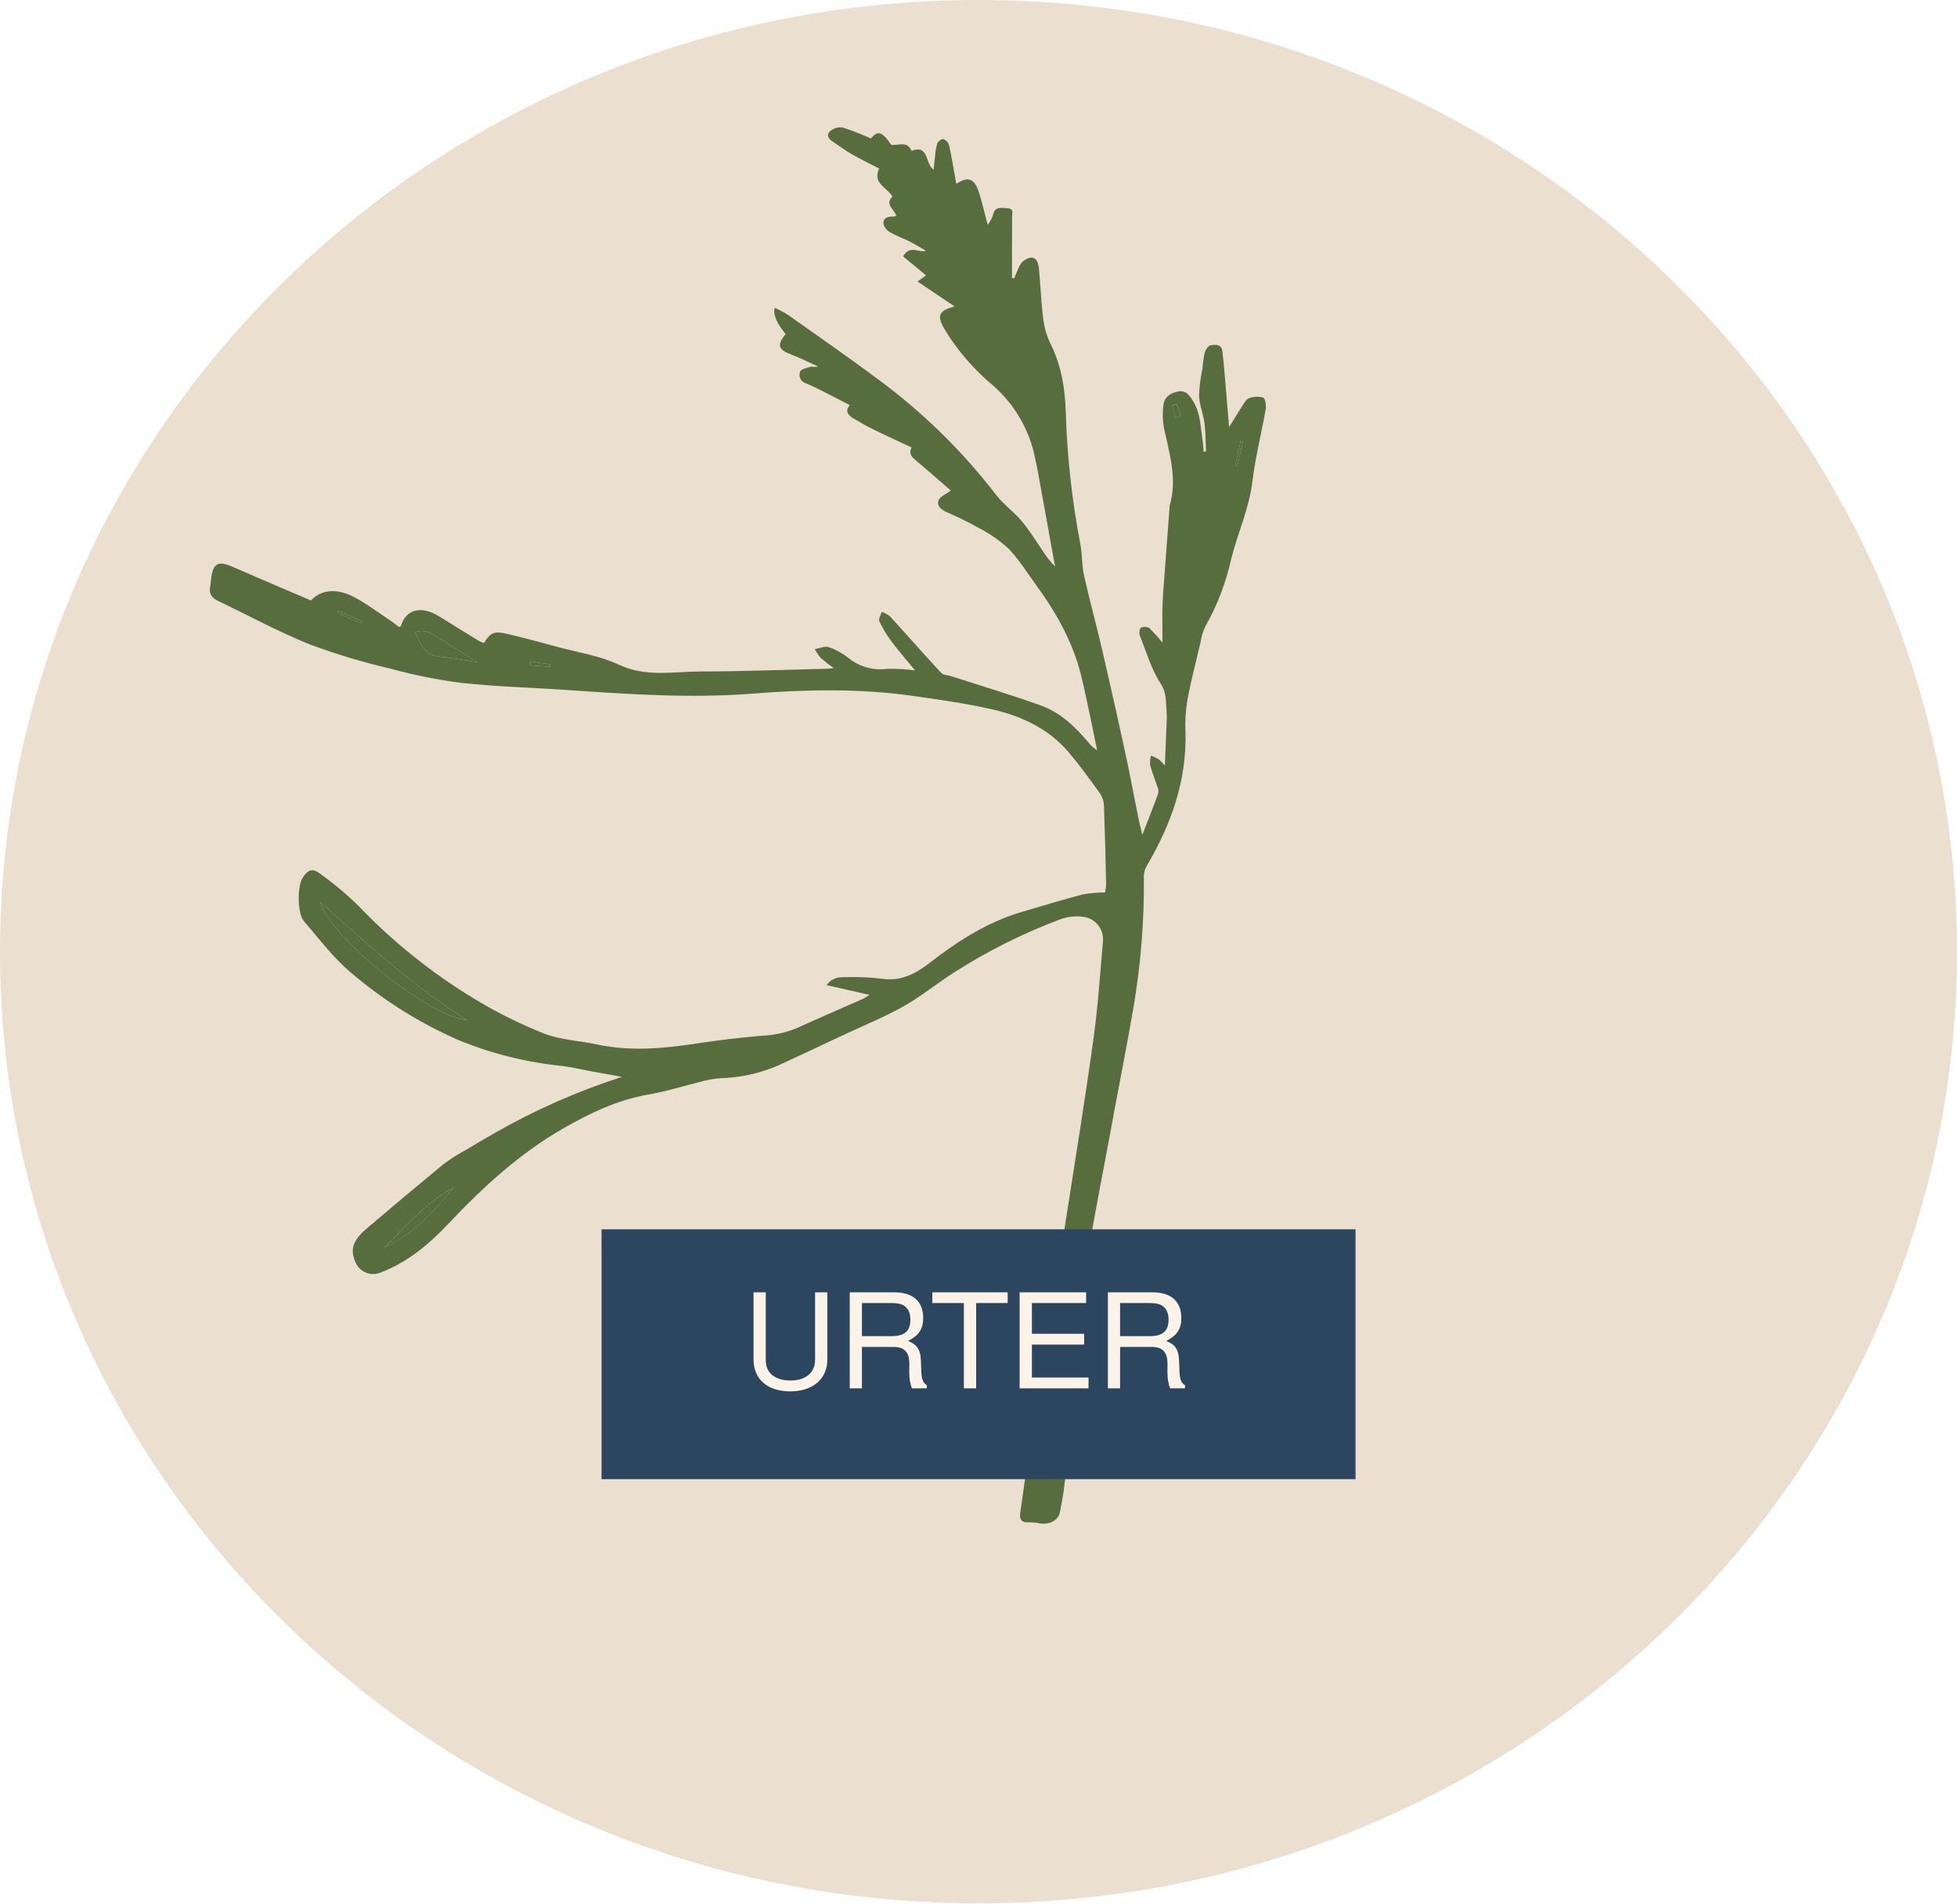
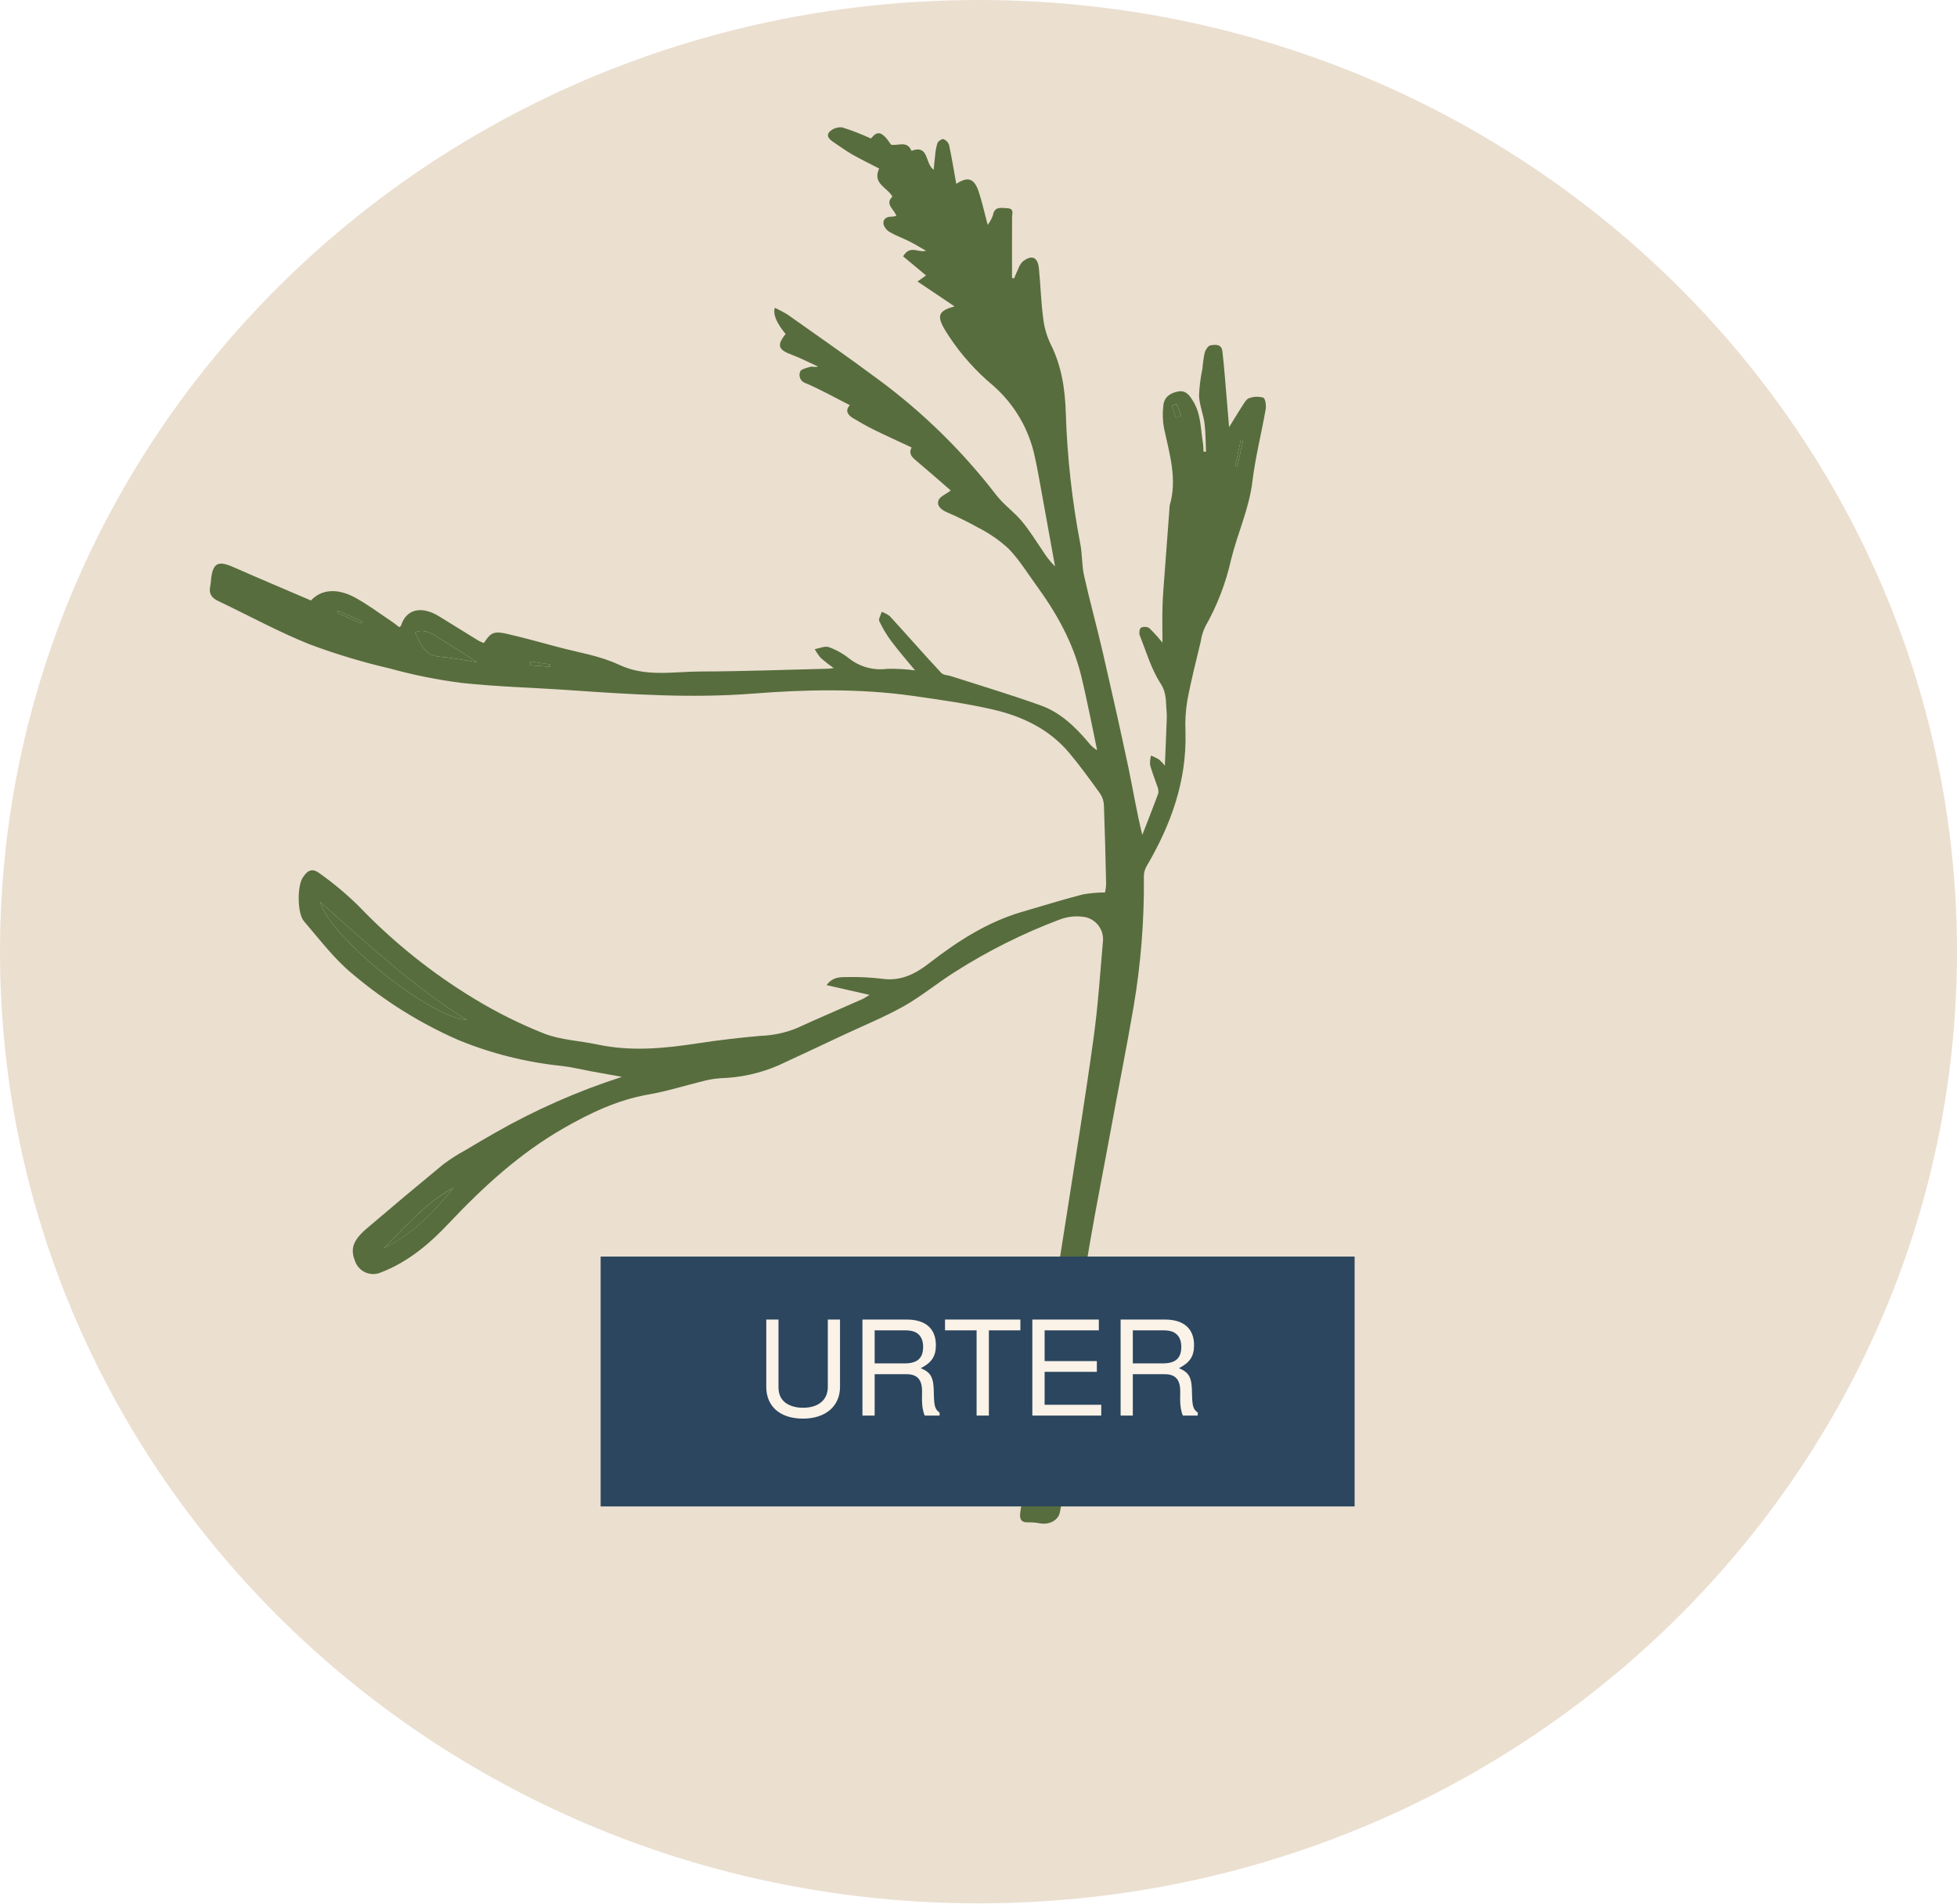
<svg xmlns="http://www.w3.org/2000/svg" width="430.866" height="419.003" viewBox="0 0 430.866 419.003">
-   <g id="Group_472" data-name="Group 472" transform="translate(-274.56 -747.376)">
-     <path id="Path_494" data-name="Path 494" d="M215.433,0c118.98,0,215.433,93.8,215.433,209.5S334.414,419,215.433,419,0,325.206,0,209.5,96.453,0,215.433,0Z" transform="translate(274.56 747.376)" fill="#ebdfd0" />
-     <g id="c" transform="translate(320.799 775.375)">
-       <path id="Path_248" data-name="Path 248" d="M126.782,45.589q-3.091-3.7-2.43-5.826a24.973,24.973,0,0,1,2.9,1.552c6.665,4.719,13.369,9.375,19.92,14.247a130.414,130.414,0,0,1,25.886,25.364c1.628,2.124,3.918,3.727,5.648,5.788,1.679,2,3.066,4.261,4.541,6.424a19.8,19.8,0,0,0,2.8,3.562c-.954-5.266-1.9-10.545-2.862-15.811-.5-2.722-.954-5.444-1.552-8.141a28.649,28.649,0,0,0-9.2-15.849,50.212,50.212,0,0,1-9.667-10.761c-.445-.687-.9-1.361-1.285-2.086-1.425-2.633-.979-3.676,2.442-4.6-2.862-1.921-5.419-3.638-8.154-5.482.865-.611,1.336-.954,1.87-1.336-1.768-1.476-3.434-2.875-5.05-4.21,1.6-2.62,3.358-.687,5.05-1.221-1.221-.687-2.417-1.437-3.663-2.061-1.4-.712-2.9-1.221-4.249-2.01a3,3,0,0,1-1.45-1.781c-.165-1.259.8-1.692,1.972-1.666a6.14,6.14,0,0,0,.852-.153c-.432-1.463-2.62-2.557-.852-4.249-1.132-2.035-4.478-2.849-2.926-6.182-1.984-1.03-4.007-2.01-5.966-3.116C140,5.2,138.74,4.261,137.429,3.4c-.878-.572-1.908-1.361-1.068-2.353A3.415,3.415,0,0,1,139.2.05a53.787,53.787,0,0,1,6.309,2.442c1.348-1.6,2.264-1.883,4.452,1.374,1.6.267,3.5-.979,4.478,1.336,3.918-1.45,2.913,2.811,4.885,4.16.114-1.119.191-2.112.318-3.1a12.2,12.2,0,0,1,.509-2.748c.165-.432.992-.992,1.323-.89a2.108,2.108,0,0,1,1.247,1.323c.6,2.8,1.056,5.622,1.577,8.535,2.582-1.73,4.007-1.208,4.986,1.844.687,2.137,1.183,4.35,1.934,7.174a8.211,8.211,0,0,0,1.145-2.073c.343-2.048,1.768-1.654,3.142-1.59,1.59.076,1.081,1.119,1.081,2.023-.025,4.439-.013,8.879-.013,13.318l.458.114c.331-.763.623-1.552.992-2.29a4.03,4.03,0,0,1,.878-1.4c1.972-1.577,3.333-1.056,3.587,1.45.369,3.613.458,7.263.929,10.876a18.1,18.1,0,0,0,1.615,5.737c2.455,4.846,3.231,10.024,3.384,15.328A184.248,184.248,0,0,0,191.618,91.8c.432,2.277.318,4.656.814,6.907,1.259,5.622,2.8,11.181,4.1,16.8,1.946,8.446,3.854,16.905,5.648,25.377,1.03,4.9,1.819,9.833,3.078,14.921,1.183-3.053,2.4-6.106,3.524-9.184a2.782,2.782,0,0,0-.254-1.59c-.509-1.552-1.145-3.066-1.552-4.643a6.139,6.139,0,0,1,.2-2.061,16.989,16.989,0,0,1,1.743.852,10.172,10.172,0,0,1,1.31,1.374c.14-3.574.28-6.653.394-9.731a16.112,16.112,0,0,0,0-2.073c-.229-2.112.076-4.1-1.323-6.258-2.086-3.206-3.18-7.06-4.617-10.672-.178-.458-.025-1.463.28-1.628a1.983,1.983,0,0,1,1.819.064,35.7,35.7,0,0,1,2.913,3.218c0-2.773-.064-5.419.013-8.065.076-2.379.28-4.757.458-7.123q.534-7.212,1.081-14.438a2.7,2.7,0,0,1,.038-.56c1.73-5.851-.051-11.423-1.259-17.071a16.442,16.442,0,0,1-.127-5c.191-1.883,1.641-2.773,3.371-3.053,1.666-.267,2.468,1,3.193,2.188,1.743,2.824,1.615,6.118,2.15,9.235a17.965,17.965,0,0,1,.127,1.844h.547c-.1-2.086-.064-4.185-.331-6.246-.267-2.035-1.119-4.032-1.208-6.068a34.475,34.475,0,0,1,.75-5.966,26.892,26.892,0,0,1,.5-3.536c.178-.623.763-1.5,1.272-1.59,1.03-.165,2.417-.356,2.62,1.31.229,1.87.382,3.74.547,5.61.305,3.549.585,7.1.929,11.1,1.221-1.984,2.175-3.574,3.18-5.114.331-.509.776-1.17,1.285-1.3a5.141,5.141,0,0,1,3.053-.1c.483.229.674,1.717.534,2.569-.929,5.317-2.277,10.583-2.926,15.926-.725,6.017-3.295,11.436-4.707,17.223a53.162,53.162,0,0,1-5.673,14.7,11.271,11.271,0,0,0-.979,3.218c-1.03,4.338-2.15,8.663-2.964,13.038a33.321,33.321,0,0,0-.407,6.945c.305,10.749-3.18,20.365-8.523,29.473a4.511,4.511,0,0,0-.636,2.239,161.813,161.813,0,0,1-2.252,28.7c-1.539,9.031-3.358,18.025-5,27.031-3.091,16.88-6.754,33.7-7.912,50.83-.547,8.065-1.7,16.066-2,24.143a68.367,68.367,0,0,1-1.323,9.311c-.318,1.781-2.29,2.811-4.274,2.493a13.623,13.623,0,0,0-2.773-.242c-1.59.089-1.844-.916-1.692-2.061q1.374-9.884,2.875-19.755c.789-5.152,1.7-10.278,2.531-15.417q2.461-15.322,4.859-30.656c2.01-12.911,4.109-25.81,5.889-38.746.992-7.149,1.45-14.361,2.086-21.548a4.994,4.994,0,0,0-3.8-5.025,10.629,10.629,0,0,0-5.648.471,124.082,124.082,0,0,0-23.354,11.69c-3.752,2.379-7.212,5.253-11.079,7.429-4.249,2.391-8.8,4.236-13.229,6.309-4.77,2.239-9.527,4.49-14.3,6.691a34.689,34.689,0,0,1-12.758,2.849,20.251,20.251,0,0,0-3.689.585c-4.083.992-8.1,2.29-12.237,3-6.754,1.183-12.771,4.045-18.635,7.4-9.706,5.546-17.8,12.987-25.428,21.078-4.21,4.465-8.955,8.446-14.857,10.7A4.219,4.219,0,0,1,32,249.8c-1.2-2.849-.585-4.745,2.646-7.48q8.3-7.079,16.727-14.018a40.534,40.534,0,0,1,4.9-3.129c2.15-1.3,4.312-2.544,6.487-3.8a148,148,0,0,1,27.934-12.313c-2.391-.432-4.541-.814-6.691-1.208-2.213-.407-4.414-.954-6.653-1.208a81.643,81.643,0,0,1-22.718-5.711A94.978,94.978,0,0,1,31.355,186.39c-4.02-3.295-7.238-7.607-10.66-11.575-1.514-1.755-1.5-7.734-.293-9.6,1.107-1.7,2.124-2.162,3.727-.954a70.126,70.126,0,0,1,8.624,7.225,124.361,124.361,0,0,0,25.5,20.429,102.235,102.235,0,0,0,15.315,7.619c3.689,1.425,7.861,1.577,11.792,2.417,7.327,1.552,14.6.865,21.9-.254,4.643-.712,9.324-1.259,14.005-1.666a23.113,23.113,0,0,0,7.848-1.666c4.859-2.213,9.769-4.312,14.641-6.475a15.792,15.792,0,0,0,1.437-.878c-3.295-.75-6.373-1.45-9.451-2.15,1.463-1.959,3.269-1.755,4.935-1.768a52.457,52.457,0,0,1,7.34.382c4.07.56,7.263-1.056,10.342-3.447,6.22-4.821,12.8-9.07,20.454-11.3,4.439-1.3,8.853-2.659,13.331-3.829a28.782,28.782,0,0,1,4.91-.432,10.036,10.036,0,0,0,.242-1.794c-.127-5.775-.267-11.563-.483-17.338a5.044,5.044,0,0,0-.84-2.633c-2.2-3.053-4.414-6.118-6.831-8.993-4.388-5.215-10.329-8.027-16.778-9.515-5.8-1.336-11.715-2.162-17.618-3-11.728-1.666-23.507-1.425-35.273-.5-13.394,1.043-26.738.178-40.094-.75-8.014-.56-16.066-.75-24.041-1.615a113.394,113.394,0,0,1-15.633-3.142,143.746,143.746,0,0,1-17.77-5.343c-6.882-2.76-13.42-6.347-20.136-9.54-1.463-.687-2.124-1.666-1.743-3.282a14.237,14.237,0,0,0,.178-1.5c.407-3.613,1.552-4.172,4.935-2.671,5.673,2.506,11.4,4.91,17.058,7.34,2.213-2.417,5.711-2.786,9.617-.687,2.811,1.514,5.381,3.46,8.039,5.228.623.407,1.2.89,1.755,1.323.216-.153.369-.216.407-.305,1.145-3.663,4.452-4.478,8.408-2.061,2.888,1.768,5.762,3.562,8.65,5.343a8.3,8.3,0,0,0,1.2.522c1.476-2.315,2.226-2.684,5.126-2.01,3.663.852,7.289,1.844,10.914,2.824,4.592,1.247,9.438,1.959,13.674,3.956,5.94,2.8,11.932,1.514,17.91,1.5,9.362-.025,18.724-.382,28.086-.611.343,0,.687-.076,1.31-.14a32.27,32.27,0,0,1-2.837-2.213,10.633,10.633,0,0,1-1.336-1.959c1.043-.178,2.213-.738,3.091-.445a15.642,15.642,0,0,1,4.427,2.468,11.167,11.167,0,0,0,8.408,2.315,37.879,37.879,0,0,1,6.157.343c-1.832-2.226-3.574-4.223-5.164-6.335a26.009,26.009,0,0,1-2.709-4.49c-.229-.5.331-1.374.534-2.073a6.46,6.46,0,0,1,1.781.967c3.8,4.147,7.5,8.383,11.334,12.5.432.471,1.387.458,2.1.687,6.627,2.137,13.305,4.121,19.844,6.475,4.287,1.552,7.543,4.694,10.456,8.141a7.017,7.017,0,0,0,1.908,1.717c-.471-2.328-.941-4.668-1.437-7-.674-3.129-1.31-6.271-2.073-9.388-1.794-7.378-5.457-13.852-9.884-19.933-2-2.748-3.791-5.686-6.131-8.09a29.6,29.6,0,0,0-6.615-4.579,72.926,72.926,0,0,0-6.933-3.409c-1.208-.547-2.29-1.361-1.857-2.62.293-.84,1.59-1.323,2.7-2.175-2.417-2.1-5.075-4.439-7.8-6.729-.89-.75-1.463-1.488-.827-2.748-2.773-1.3-5.559-2.557-8.294-3.905-1.577-.776-3.1-1.641-4.617-2.557-1.2-.725-1.743-1.692-.687-2.849-3.307-1.666-6.475-3.485-9.82-4.872a1.881,1.881,0,0,1-1.107-2.506c.1-.5,1.45-.84,2.29-1.069.432-.114.967.178,1.615-.064-1.921-.865-3.791-1.857-5.762-2.582-3-1.107-3.345-2.1-1.336-4.579ZM24.231,170.541c2.379,8.039,24.169,25.441,32.322,26C44.571,189.061,34.522,179.661,24.231,170.541Zm34.574-52.777c-3.256-2.061-6.182-3.969-9.171-5.788-1.323-.814-2.722-1.514-4.49-.75,1.2,2.48,2.01,5.037,5.355,5.33,2.671.229,5.3.763,8.306,1.221Zm-20.543,129c6.322-3.078,11.067-7.937,15.353-13.318C47.522,236.75,43.1,242.016,38.262,246.761ZM212.81,60.917c-.343.127-.687.267-1.043.394l.878,2.633,1.145-.42c-.331-.878-.661-1.743-.979-2.62Zm14.628,8.166-.509-.114-1.221,5.686c.14.025.293.064.432.089C226.573,72.861,227.006,70.966,227.438,69.084ZM33.225,109.191l.318-.407q-2.671-1.164-5.355-2.341c-.064.153-.127.305-.2.458,1.743.763,3.485,1.526,5.241,2.29Zm41.646,9.591v-.522l-4.325-.649c-.025.28-.064.56-.089.84C71.932,118.565,73.4,118.667,74.871,118.782Z" transform="translate(0)" fill="#576d3d" />
-       <path id="Path_249" data-name="Path 249" d="M19.04,134.07c10.3,9.12,20.352,18.521,32.322,26C43.2,159.511,21.419,142.109,19.04,134.07Z" transform="translate(5.191 36.471)" fill="#576d3d" />
-       <path id="Path_250" data-name="Path 250" d="M49.142,94.059c-3-.458-5.635-.992-8.306-1.221-3.333-.28-4.147-2.837-5.355-5.33,1.768-.75,3.167-.051,4.49.75,2.977,1.819,5.9,3.727,9.171,5.788Z" transform="translate(9.663 23.717)" fill="#576d3d" />
-       <path id="Path_251" data-name="Path 251" d="M30.07,196.848c4.834-4.757,9.26-10.011,15.353-13.318C41.137,188.923,36.392,193.783,30.07,196.848Z" transform="translate(8.192 49.925)" fill="#576d3d" />
-       <path id="Path_252" data-name="Path 252" d="M167.513,47.89c.331.878.661,1.743.979,2.62l-1.145.42L166.47,48.3c.343-.127.687-.267,1.043-.394Z" transform="translate(45.297 13.027)" fill="#576d3d" />
-       <path id="Path_253" data-name="Path 253" d="M179.16,54.334c-.432,1.883-.865,3.778-1.3,5.661-.14-.025-.293-.064-.432-.089l1.221-5.686Z" transform="translate(48.278 14.749)" fill="#576d3d" />
-       <path id="Path_254" data-name="Path 254" d="M27.231,86.428c-1.743-.763-3.485-1.526-5.241-2.29.064-.153.127-.305.2-.458q2.671,1.164,5.355,2.341l-.318.407Z" transform="translate(5.994 22.763)" fill="#576d3d" />
-       <path id="Path_255" data-name="Path 255" d="M59.794,93.63c-1.476-.114-2.938-.216-4.414-.331.025-.28.064-.56.089-.84l4.325.649Z" transform="translate(15.077 25.151)" fill="#576d3d" />
+   <defs>
+     <style>.a{fill:#ebdfd0;}.b{fill:#576d3d;}.c{fill:#2b465e;}.d{fill:#fbf2e8;font-size:29px;font-family:Helvetica;}</style>
+   </defs>
+   <g transform="translate(-183.76 -747.376)">
+     <path class="a" d="M215.433,0c118.98,0,215.433,93.8,215.433,209.5S334.414,419,215.433,419,0,325.206,0,209.5,96.453,0,215.433,0Z" transform="translate(183.76 747.376)" />
+     <g transform="translate(229.999 775.375)">
+       <path class="b" d="M126.782,45.589q-3.091-3.7-2.43-5.826a24.973,24.973,0,0,1,2.9,1.552c6.665,4.719,13.369,9.375,19.92,14.247a130.414,130.414,0,0,1,25.886,25.364c1.628,2.124,3.918,3.727,5.648,5.788,1.679,2,3.066,4.261,4.541,6.424a19.8,19.8,0,0,0,2.8,3.562c-.954-5.266-1.9-10.545-2.862-15.811-.5-2.722-.954-5.444-1.552-8.141a28.649,28.649,0,0,0-9.2-15.849,50.212,50.212,0,0,1-9.667-10.761c-.445-.687-.9-1.361-1.285-2.086-1.425-2.633-.979-3.676,2.442-4.6-2.862-1.921-5.419-3.638-8.154-5.482.865-.611,1.336-.954,1.87-1.336-1.768-1.476-3.434-2.875-5.05-4.21,1.6-2.62,3.358-.687,5.05-1.221-1.221-.687-2.417-1.437-3.663-2.061-1.4-.712-2.9-1.221-4.249-2.01a3,3,0,0,1-1.45-1.781c-.165-1.259.8-1.692,1.972-1.666a6.14,6.14,0,0,0,.852-.153c-.432-1.463-2.62-2.557-.852-4.249-1.132-2.035-4.478-2.849-2.926-6.182-1.984-1.03-4.007-2.01-5.966-3.116C140,5.2,138.74,4.261,137.429,3.4c-.878-.572-1.908-1.361-1.068-2.353A3.415,3.415,0,0,1,139.2.05a53.787,53.787,0,0,1,6.309,2.442c1.348-1.6,2.264-1.883,4.452,1.374,1.6.267,3.5-.979,4.478,1.336,3.918-1.45,2.913,2.811,4.885,4.16.114-1.119.191-2.112.318-3.1a12.2,12.2,0,0,1,.509-2.748c.165-.432.992-.992,1.323-.89a2.108,2.108,0,0,1,1.247,1.323c.6,2.8,1.056,5.622,1.577,8.535,2.582-1.73,4.007-1.208,4.986,1.844.687,2.137,1.183,4.35,1.934,7.174a8.211,8.211,0,0,0,1.145-2.073c.343-2.048,1.768-1.654,3.142-1.59,1.59.076,1.081,1.119,1.081,2.023-.025,4.439-.013,8.879-.013,13.318l.458.114c.331-.763.623-1.552.992-2.29a4.03,4.03,0,0,1,.878-1.4c1.972-1.577,3.333-1.056,3.587,1.45.369,3.613.458,7.263.929,10.876a18.1,18.1,0,0,0,1.615,5.737c2.455,4.846,3.231,10.024,3.384,15.328A184.248,184.248,0,0,0,191.618,91.8c.432,2.277.318,4.656.814,6.907,1.259,5.622,2.8,11.181,4.1,16.8,1.946,8.446,3.854,16.905,5.648,25.377,1.03,4.9,1.819,9.833,3.078,14.921,1.183-3.053,2.4-6.106,3.524-9.184a2.782,2.782,0,0,0-.254-1.59c-.509-1.552-1.145-3.066-1.552-4.643a6.139,6.139,0,0,1,.2-2.061,16.989,16.989,0,0,1,1.743.852,10.172,10.172,0,0,1,1.31,1.374c.14-3.574.28-6.653.394-9.731a16.112,16.112,0,0,0,0-2.073c-.229-2.112.076-4.1-1.323-6.258-2.086-3.206-3.18-7.06-4.617-10.672-.178-.458-.025-1.463.28-1.628a1.983,1.983,0,0,1,1.819.064,35.7,35.7,0,0,1,2.913,3.218c0-2.773-.064-5.419.013-8.065.076-2.379.28-4.757.458-7.123q.534-7.212,1.081-14.438a2.7,2.7,0,0,1,.038-.56c1.73-5.851-.051-11.423-1.259-17.071a16.442,16.442,0,0,1-.127-5c.191-1.883,1.641-2.773,3.371-3.053,1.666-.267,2.468,1,3.193,2.188,1.743,2.824,1.615,6.118,2.15,9.235a17.965,17.965,0,0,1,.127,1.844h.547c-.1-2.086-.064-4.185-.331-6.246-.267-2.035-1.119-4.032-1.208-6.068a34.475,34.475,0,0,1,.75-5.966,26.892,26.892,0,0,1,.5-3.536c.178-.623.763-1.5,1.272-1.59,1.03-.165,2.417-.356,2.62,1.31.229,1.87.382,3.74.547,5.61.305,3.549.585,7.1.929,11.1,1.221-1.984,2.175-3.574,3.18-5.114.331-.509.776-1.17,1.285-1.3a5.141,5.141,0,0,1,3.053-.1c.483.229.674,1.717.534,2.569-.929,5.317-2.277,10.583-2.926,15.926-.725,6.017-3.295,11.436-4.707,17.223a53.162,53.162,0,0,1-5.673,14.7,11.271,11.271,0,0,0-.979,3.218c-1.03,4.338-2.15,8.663-2.964,13.038a33.321,33.321,0,0,0-.407,6.945c.305,10.749-3.18,20.365-8.523,29.473a4.511,4.511,0,0,0-.636,2.239,161.813,161.813,0,0,1-2.252,28.7c-1.539,9.031-3.358,18.025-5,27.031-3.091,16.88-6.754,33.7-7.912,50.83-.547,8.065-1.7,16.066-2,24.143a68.367,68.367,0,0,1-1.323,9.311c-.318,1.781-2.29,2.811-4.274,2.493a13.623,13.623,0,0,0-2.773-.242c-1.59.089-1.844-.916-1.692-2.061q1.374-9.884,2.875-19.755c.789-5.152,1.7-10.278,2.531-15.417q2.461-15.322,4.859-30.656c2.01-12.911,4.109-25.81,5.889-38.746.992-7.149,1.45-14.361,2.086-21.548a4.994,4.994,0,0,0-3.8-5.025,10.629,10.629,0,0,0-5.648.471,124.082,124.082,0,0,0-23.354,11.69c-3.752,2.379-7.212,5.253-11.079,7.429-4.249,2.391-8.8,4.236-13.229,6.309-4.77,2.239-9.527,4.49-14.3,6.691a34.689,34.689,0,0,1-12.758,2.849,20.251,20.251,0,0,0-3.689.585c-4.083.992-8.1,2.29-12.237,3-6.754,1.183-12.771,4.045-18.635,7.4-9.706,5.546-17.8,12.987-25.428,21.078-4.21,4.465-8.955,8.446-14.857,10.7A4.219,4.219,0,0,1,32,249.8c-1.2-2.849-.585-4.745,2.646-7.48q8.3-7.079,16.727-14.018a40.534,40.534,0,0,1,4.9-3.129c2.15-1.3,4.312-2.544,6.487-3.8a148,148,0,0,1,27.934-12.313c-2.391-.432-4.541-.814-6.691-1.208-2.213-.407-4.414-.954-6.653-1.208a81.643,81.643,0,0,1-22.718-5.711A94.978,94.978,0,0,1,31.355,186.39c-4.02-3.295-7.238-7.607-10.66-11.575-1.514-1.755-1.5-7.734-.293-9.6,1.107-1.7,2.124-2.162,3.727-.954a70.126,70.126,0,0,1,8.624,7.225,124.361,124.361,0,0,0,25.5,20.429,102.235,102.235,0,0,0,15.315,7.619c3.689,1.425,7.861,1.577,11.792,2.417,7.327,1.552,14.6.865,21.9-.254,4.643-.712,9.324-1.259,14.005-1.666a23.113,23.113,0,0,0,7.848-1.666c4.859-2.213,9.769-4.312,14.641-6.475a15.792,15.792,0,0,0,1.437-.878c-3.295-.75-6.373-1.45-9.451-2.15,1.463-1.959,3.269-1.755,4.935-1.768a52.457,52.457,0,0,1,7.34.382c4.07.56,7.263-1.056,10.342-3.447,6.22-4.821,12.8-9.07,20.454-11.3,4.439-1.3,8.853-2.659,13.331-3.829a28.782,28.782,0,0,1,4.91-.432,10.036,10.036,0,0,0,.242-1.794c-.127-5.775-.267-11.563-.483-17.338a5.044,5.044,0,0,0-.84-2.633c-2.2-3.053-4.414-6.118-6.831-8.993-4.388-5.215-10.329-8.027-16.778-9.515-5.8-1.336-11.715-2.162-17.618-3-11.728-1.666-23.507-1.425-35.273-.5-13.394,1.043-26.738.178-40.094-.75-8.014-.56-16.066-.75-24.041-1.615a113.394,113.394,0,0,1-15.633-3.142,143.746,143.746,0,0,1-17.77-5.343c-6.882-2.76-13.42-6.347-20.136-9.54-1.463-.687-2.124-1.666-1.743-3.282a14.237,14.237,0,0,0,.178-1.5c.407-3.613,1.552-4.172,4.935-2.671,5.673,2.506,11.4,4.91,17.058,7.34,2.213-2.417,5.711-2.786,9.617-.687,2.811,1.514,5.381,3.46,8.039,5.228.623.407,1.2.89,1.755,1.323.216-.153.369-.216.407-.305,1.145-3.663,4.452-4.478,8.408-2.061,2.888,1.768,5.762,3.562,8.65,5.343a8.3,8.3,0,0,0,1.2.522c1.476-2.315,2.226-2.684,5.126-2.01,3.663.852,7.289,1.844,10.914,2.824,4.592,1.247,9.438,1.959,13.674,3.956,5.94,2.8,11.932,1.514,17.91,1.5,9.362-.025,18.724-.382,28.086-.611.343,0,.687-.076,1.31-.14a32.27,32.27,0,0,1-2.837-2.213,10.633,10.633,0,0,1-1.336-1.959c1.043-.178,2.213-.738,3.091-.445a15.642,15.642,0,0,1,4.427,2.468,11.167,11.167,0,0,0,8.408,2.315,37.879,37.879,0,0,1,6.157.343c-1.832-2.226-3.574-4.223-5.164-6.335a26.009,26.009,0,0,1-2.709-4.49c-.229-.5.331-1.374.534-2.073a6.46,6.46,0,0,1,1.781.967c3.8,4.147,7.5,8.383,11.334,12.5.432.471,1.387.458,2.1.687,6.627,2.137,13.305,4.121,19.844,6.475,4.287,1.552,7.543,4.694,10.456,8.141a7.017,7.017,0,0,0,1.908,1.717c-.471-2.328-.941-4.668-1.437-7-.674-3.129-1.31-6.271-2.073-9.388-1.794-7.378-5.457-13.852-9.884-19.933-2-2.748-3.791-5.686-6.131-8.09a29.6,29.6,0,0,0-6.615-4.579,72.926,72.926,0,0,0-6.933-3.409c-1.208-.547-2.29-1.361-1.857-2.62.293-.84,1.59-1.323,2.7-2.175-2.417-2.1-5.075-4.439-7.8-6.729-.89-.75-1.463-1.488-.827-2.748-2.773-1.3-5.559-2.557-8.294-3.905-1.577-.776-3.1-1.641-4.617-2.557-1.2-.725-1.743-1.692-.687-2.849-3.307-1.666-6.475-3.485-9.82-4.872a1.881,1.881,0,0,1-1.107-2.506c.1-.5,1.45-.84,2.29-1.069.432-.114.967.178,1.615-.064-1.921-.865-3.791-1.857-5.762-2.582-3-1.107-3.345-2.1-1.336-4.579ZM24.231,170.541c2.379,8.039,24.169,25.441,32.322,26C44.571,189.061,34.522,179.661,24.231,170.541Zm34.574-52.777c-3.256-2.061-6.182-3.969-9.171-5.788-1.323-.814-2.722-1.514-4.49-.75,1.2,2.48,2.01,5.037,5.355,5.33,2.671.229,5.3.763,8.306,1.221Zm-20.543,129c6.322-3.078,11.067-7.937,15.353-13.318C47.522,236.75,43.1,242.016,38.262,246.761ZM212.81,60.917c-.343.127-.687.267-1.043.394l.878,2.633,1.145-.42c-.331-.878-.661-1.743-.979-2.62Zm14.628,8.166-.509-.114-1.221,5.686c.14.025.293.064.432.089C226.573,72.861,227.006,70.966,227.438,69.084ZM33.225,109.191l.318-.407q-2.671-1.164-5.355-2.341c-.064.153-.127.305-.2.458,1.743.763,3.485,1.526,5.241,2.29Zm41.646,9.591v-.522l-4.325-.649c-.025.28-.064.56-.089.84C71.932,118.565,73.4,118.667,74.871,118.782Z" transform="translate(0)" />
+       <path class="b" d="M19.04,134.07c10.3,9.12,20.352,18.521,32.322,26C43.2,159.511,21.419,142.109,19.04,134.07Z" transform="translate(5.191 36.471)" />
+       <path class="b" d="M49.142,94.059c-3-.458-5.635-.992-8.306-1.221-3.333-.28-4.147-2.837-5.355-5.33,1.768-.75,3.167-.051,4.49.75,2.977,1.819,5.9,3.727,9.171,5.788Z" transform="translate(9.663 23.717)" />
+       <path class="b" d="M30.07,196.848c4.834-4.757,9.26-10.011,15.353-13.318C41.137,188.923,36.392,193.783,30.07,196.848Z" transform="translate(8.192 49.925)" />
+       <path class="b" d="M167.513,47.89c.331.878.661,1.743.979,2.62l-1.145.42L166.47,48.3c.343-.127.687-.267,1.043-.394Z" transform="translate(45.297 13.027)" />
+       <path class="b" d="M179.16,54.334c-.432,1.883-.865,3.778-1.3,5.661-.14-.025-.293-.064-.432-.089l1.221-5.686Z" transform="translate(48.278 14.749)" />
+       <path class="b" d="M27.231,86.428c-1.743-.763-3.485-1.526-5.241-2.29.064-.153.127-.305.2-.458q2.671,1.164,5.355,2.341l-.318.407Z" transform="translate(5.994 22.763)" />
+       <path class="b" d="M59.794,93.63c-1.476-.114-2.938-.216-4.414-.331.025-.28.064-.56.089-.84l4.325.649Z" transform="translate(15.077 25.151)" />
    </g>
-     <rect id="Rectangle_562" data-name="Rectangle 562" width="166" height="55" transform="translate(407 1018)" fill="#2b465e" />
-     <text id="URTER" transform="translate(438 1053)" fill="#fbf2e8" font-size="29" font-family="Helvetica">
-       <tspan x="0" y="0">URTER</tspan>
-     </text>
+     <g transform="translate(0 6)">
+       <rect class="c" width="166" height="55" transform="translate(316 1018)" />
+       <text class="d" transform="translate(350 1053)">
+         <tspan x="0" y="0">URTER</tspan>
+       </text>
+     </g>
  </g>
</svg>
